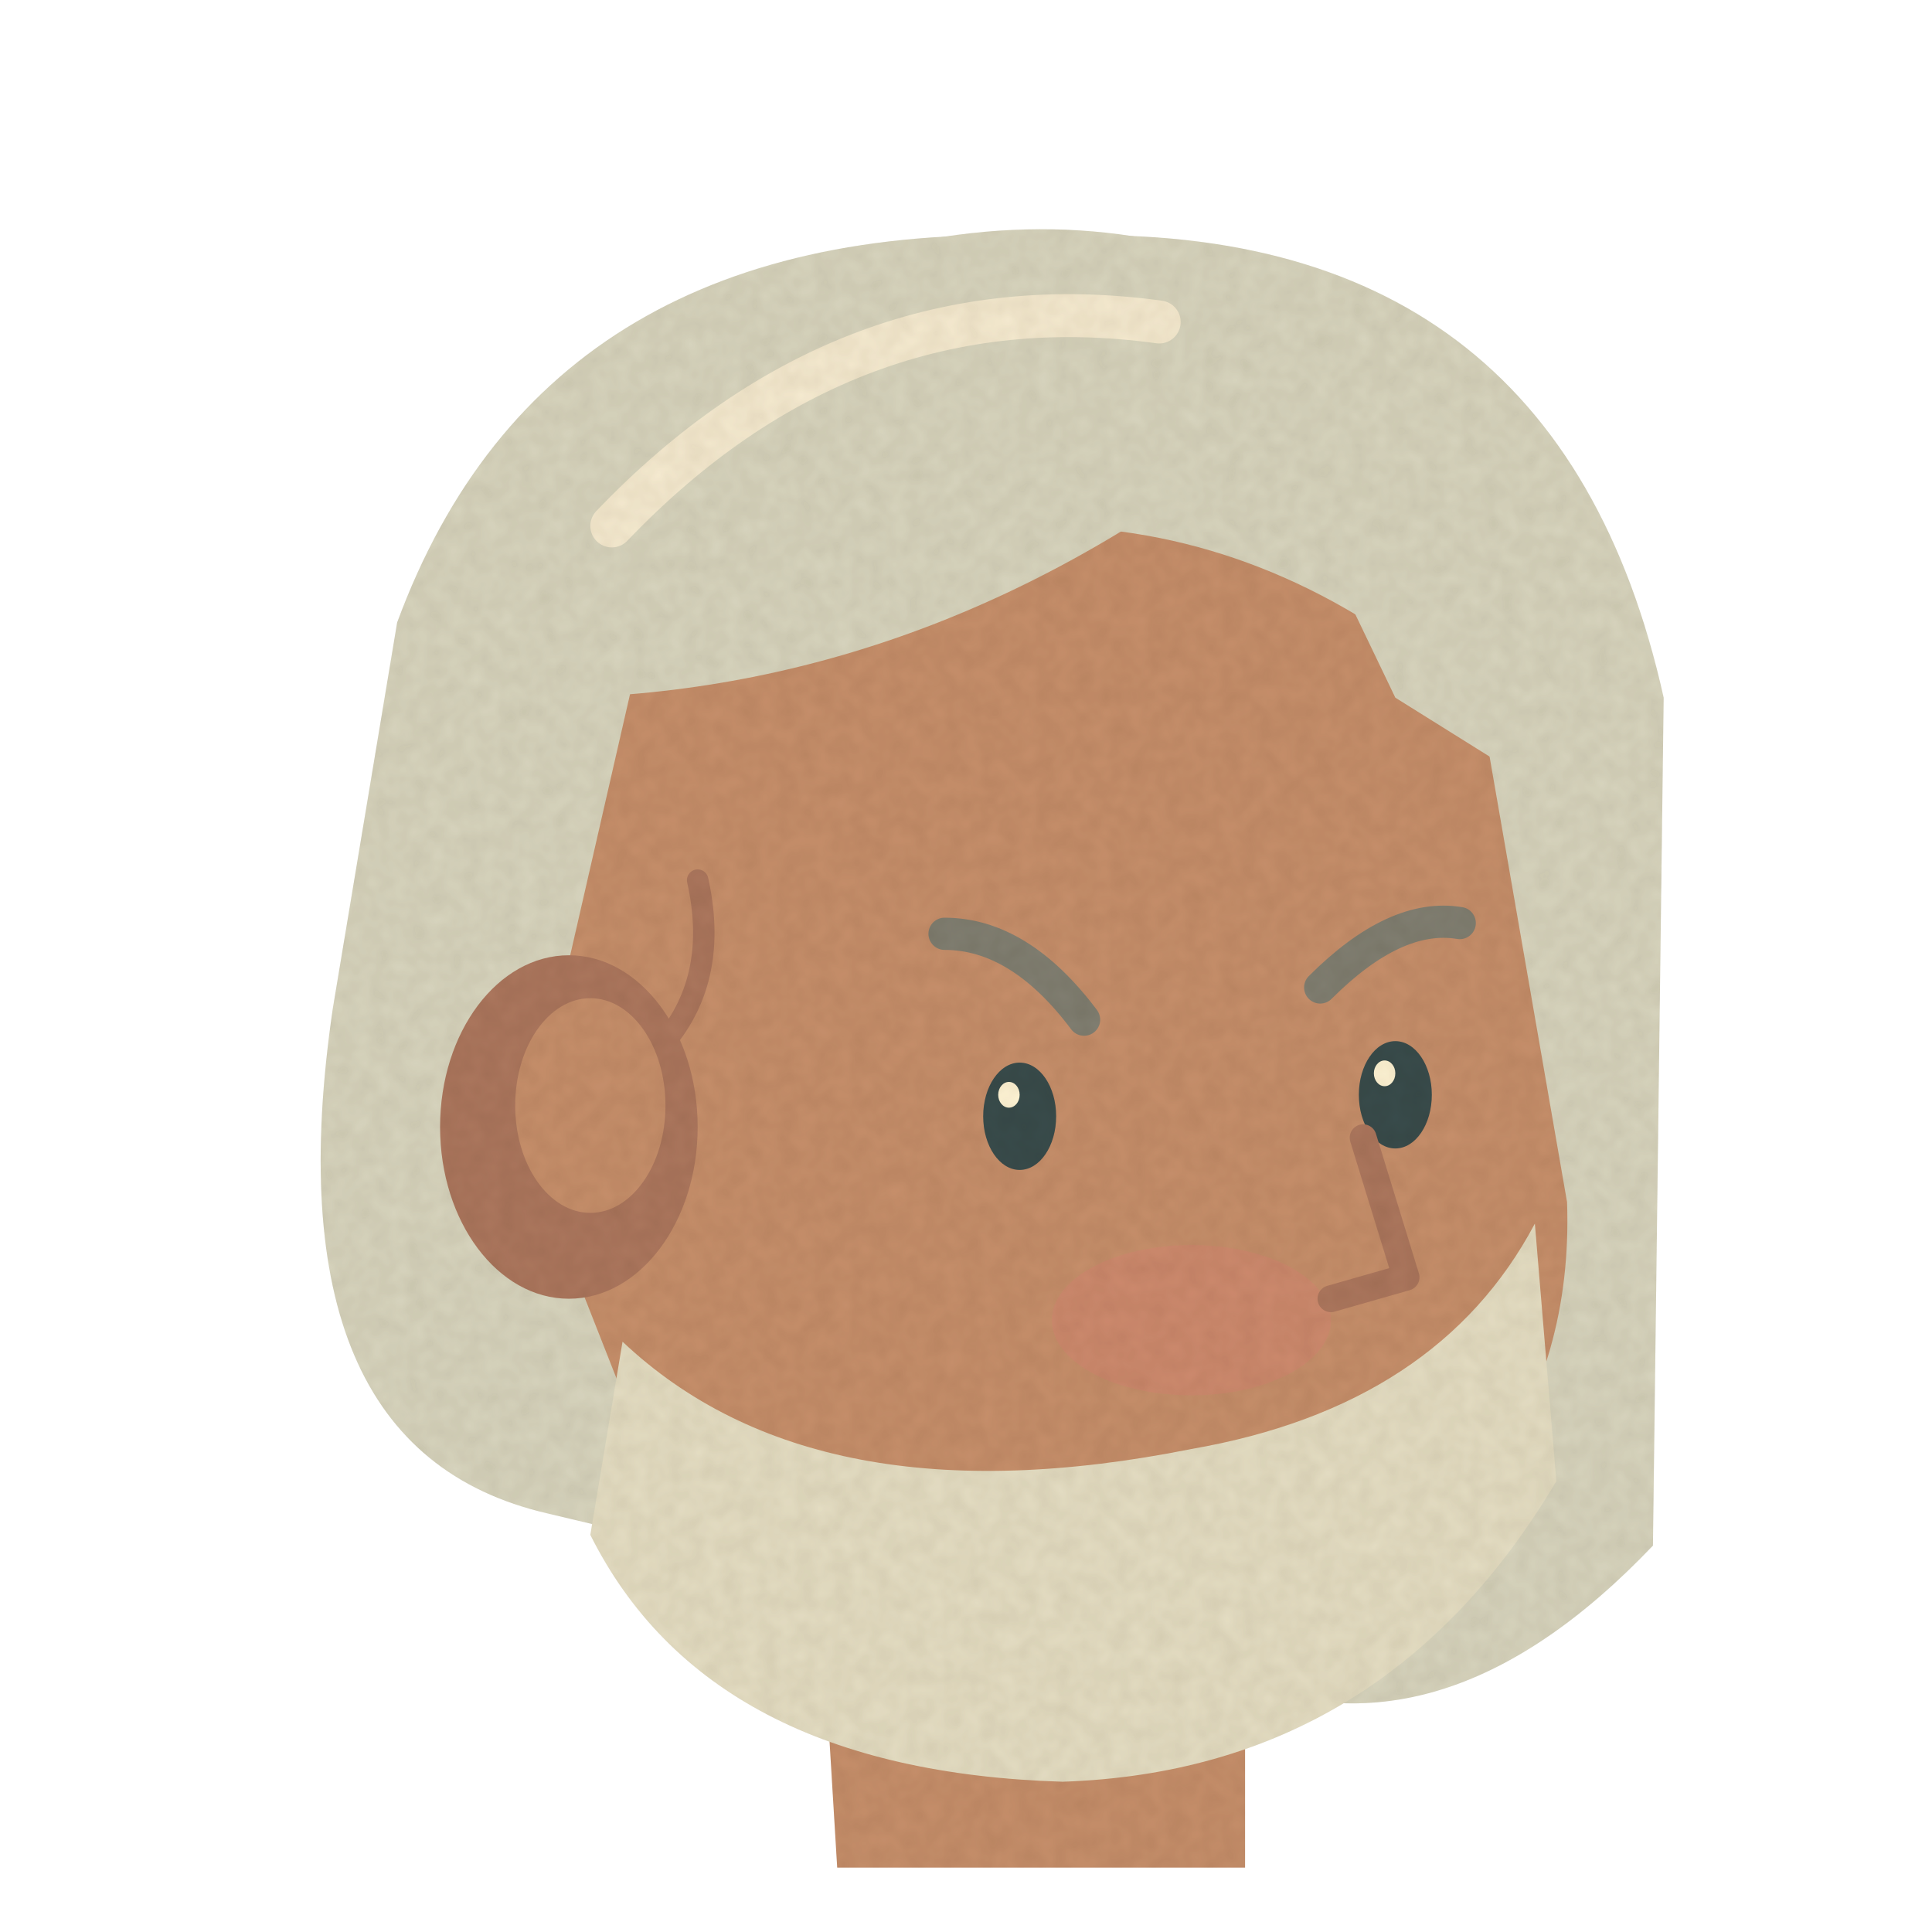
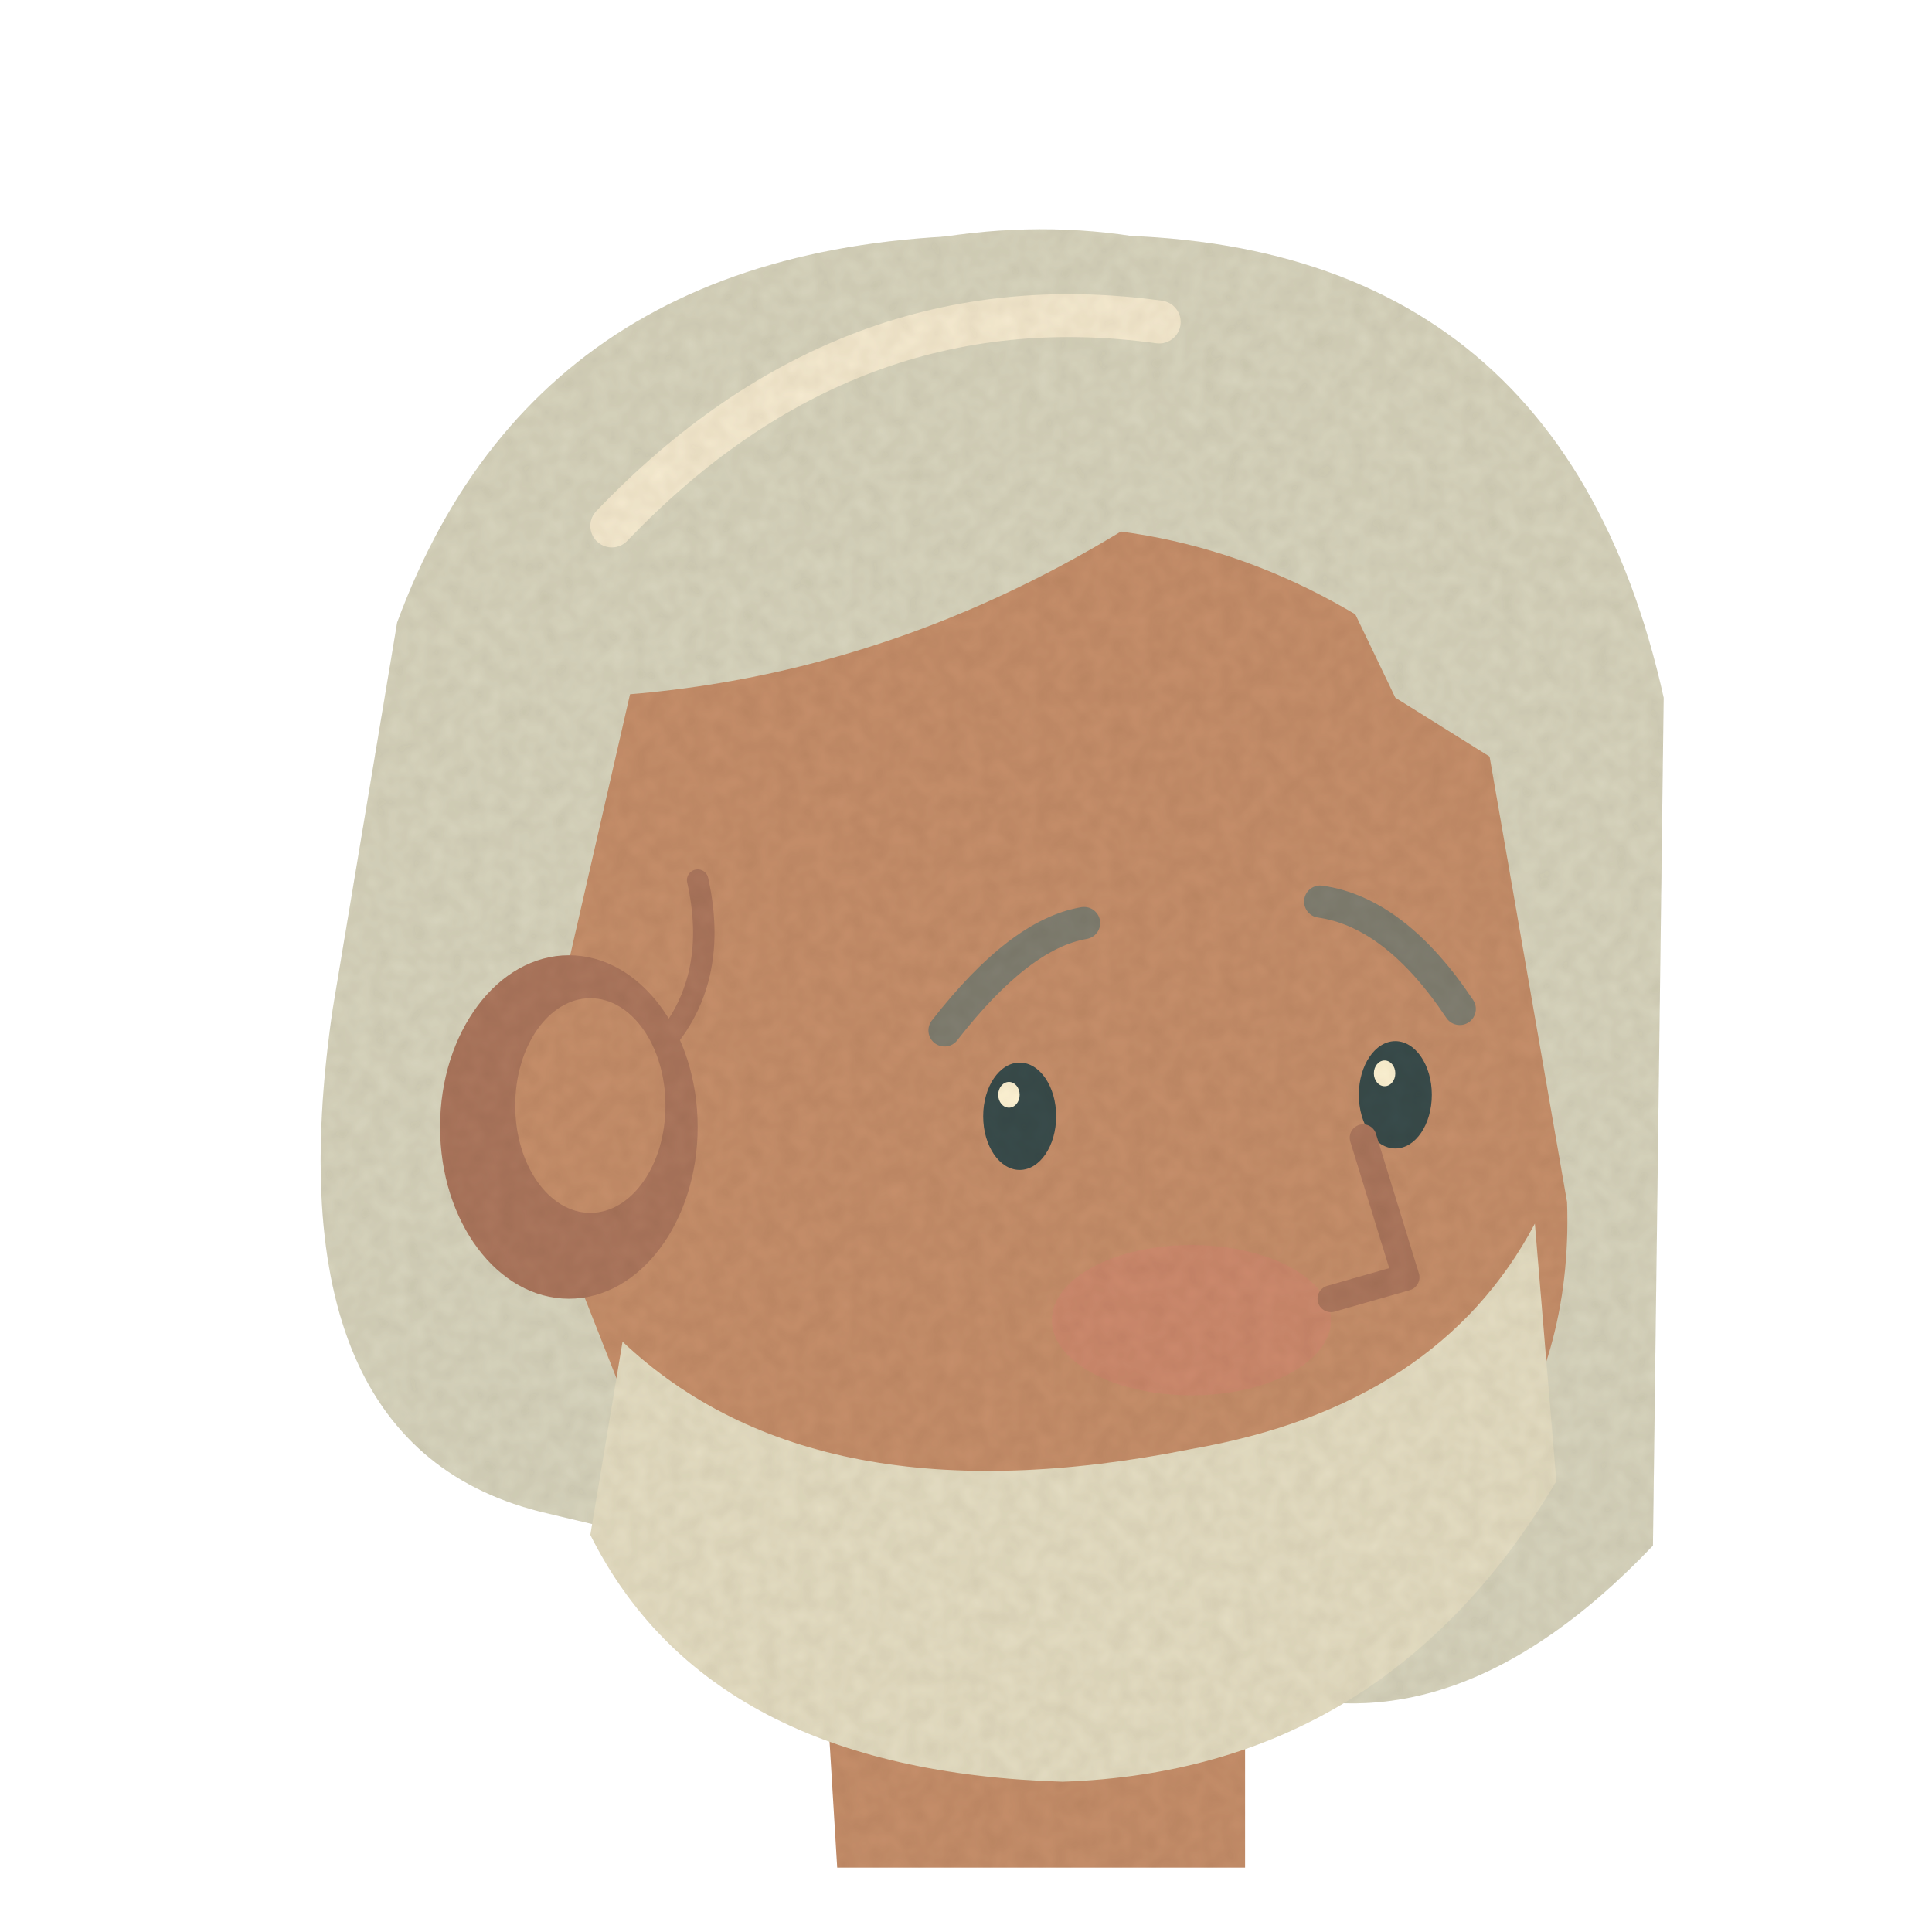
<svg xmlns="http://www.w3.org/2000/svg" width="180" height="180" viewBox="0 0 180 180">
  <defs>
    <filter id="paper" x="-2%" y="-2%" width="104%" height="104%" color-interpolation-filters="sRGB">
      <feTurbulence type="fractalNoise" baseFrequency=".58" numOctaves="2" seed="31" result="noise" />
      <feColorMatrix in="noise" type="matrix" values="0 0 0 0 .22 0 0 0 0 .18 0 0 0 0 .12 0 0 0 .13 0" />
      <feComposite in2="SourceAlpha" operator="in" result="grain" />
      <feBlend in="SourceGraphic" in2="grain" mode="soft-light" />
    </filter>
  </defs>
  <g filter="url(#paper)">
    <path d="M51 141Q25 135 31 94L37 58Q51 20 98 22Q145 20 155 65L154 144Q134 165 114 156Z" fill="#d7d4be" stroke="none" stroke-width="2" stroke-linecap="round" stroke-linejoin="round" />
    <path d="M60 59Q105 36 138 66L146 112Q147 141 115 156Q84 164 62 140L49 107Z" fill="#c68f6b" stroke="none" stroke-width="2" stroke-linecap="round" stroke-linejoin="round" />
    <ellipse cx="53" cy="105" rx="12" ry="16" fill="#ac775e" />
    <ellipse cx="55" cy="103" rx="7" ry="10" fill="#c68f6b" />
    <path d="M76 141L116 146L116 174L78 174Z" fill="#c68f6b" stroke="none" stroke-width="2" stroke-linecap="round" stroke-linejoin="round" />
    <path d="M39 87Q29 53 64 30Q108 8 142 42L154 80L130 65L118 40Q88 64 53 65Z" fill="#d7d4be" stroke="none" stroke-width="2" stroke-linecap="round" stroke-linejoin="round" />
    <path d="M58 125Q76 142 111 135Q134 131 143 114L145 138Q129 165 99 166Q66 165 55 143Z" fill="#e4ddc3" stroke="none" stroke-width="2" stroke-linecap="round" stroke-linejoin="round" />
    <path d="M57 49Q79 26 108 30" fill="none" stroke="#f5ead0" stroke-width="4" stroke-linecap="round" stroke-linejoin="round" />
    <path d="M65 82Q67 91 62 97" fill="none" stroke="#ac775e" stroke-width="2" stroke-linecap="round" stroke-linejoin="round" />
    <ellipse cx="111" cy="123" rx="13" ry="7" fill="#d58472" opacity=".46" />
    <ellipse cx="95" cy="104" rx="3.4" ry="5" fill="#394c4c" />
    <ellipse cx="94" cy="102" rx="1" ry="1.2" fill="#fff4d5" />
-     <path d="M88 87Q95 87 101 95" fill="none" stroke="#817f72" stroke-width="3" stroke-linecap="round" stroke-linejoin="round" />
+     <path d="M88 96Q95 87 101 86" fill="none" stroke="#817f72" stroke-width="3" stroke-linecap="round" stroke-linejoin="round" />
    <ellipse cx="130" cy="102" rx="3.4" ry="5" fill="#394c4c" />
    <ellipse cx="129" cy="100" rx="1" ry="1.2" fill="#fff4d5" />
-     <path d="M123 92Q130 85 136 86" fill="none" stroke="#817f72" stroke-width="3" stroke-linecap="round" stroke-linejoin="round" />
+     <path d="M123 84Q130 85 136 94" fill="none" stroke="#817f72" stroke-width="3" stroke-linecap="round" stroke-linejoin="round" />
    <path d="M127 106l4 13l-7 2" fill="none" stroke="#ac775e" stroke-width="2.5" stroke-linecap="round" stroke-linejoin="round" />
  </g>
</svg>
